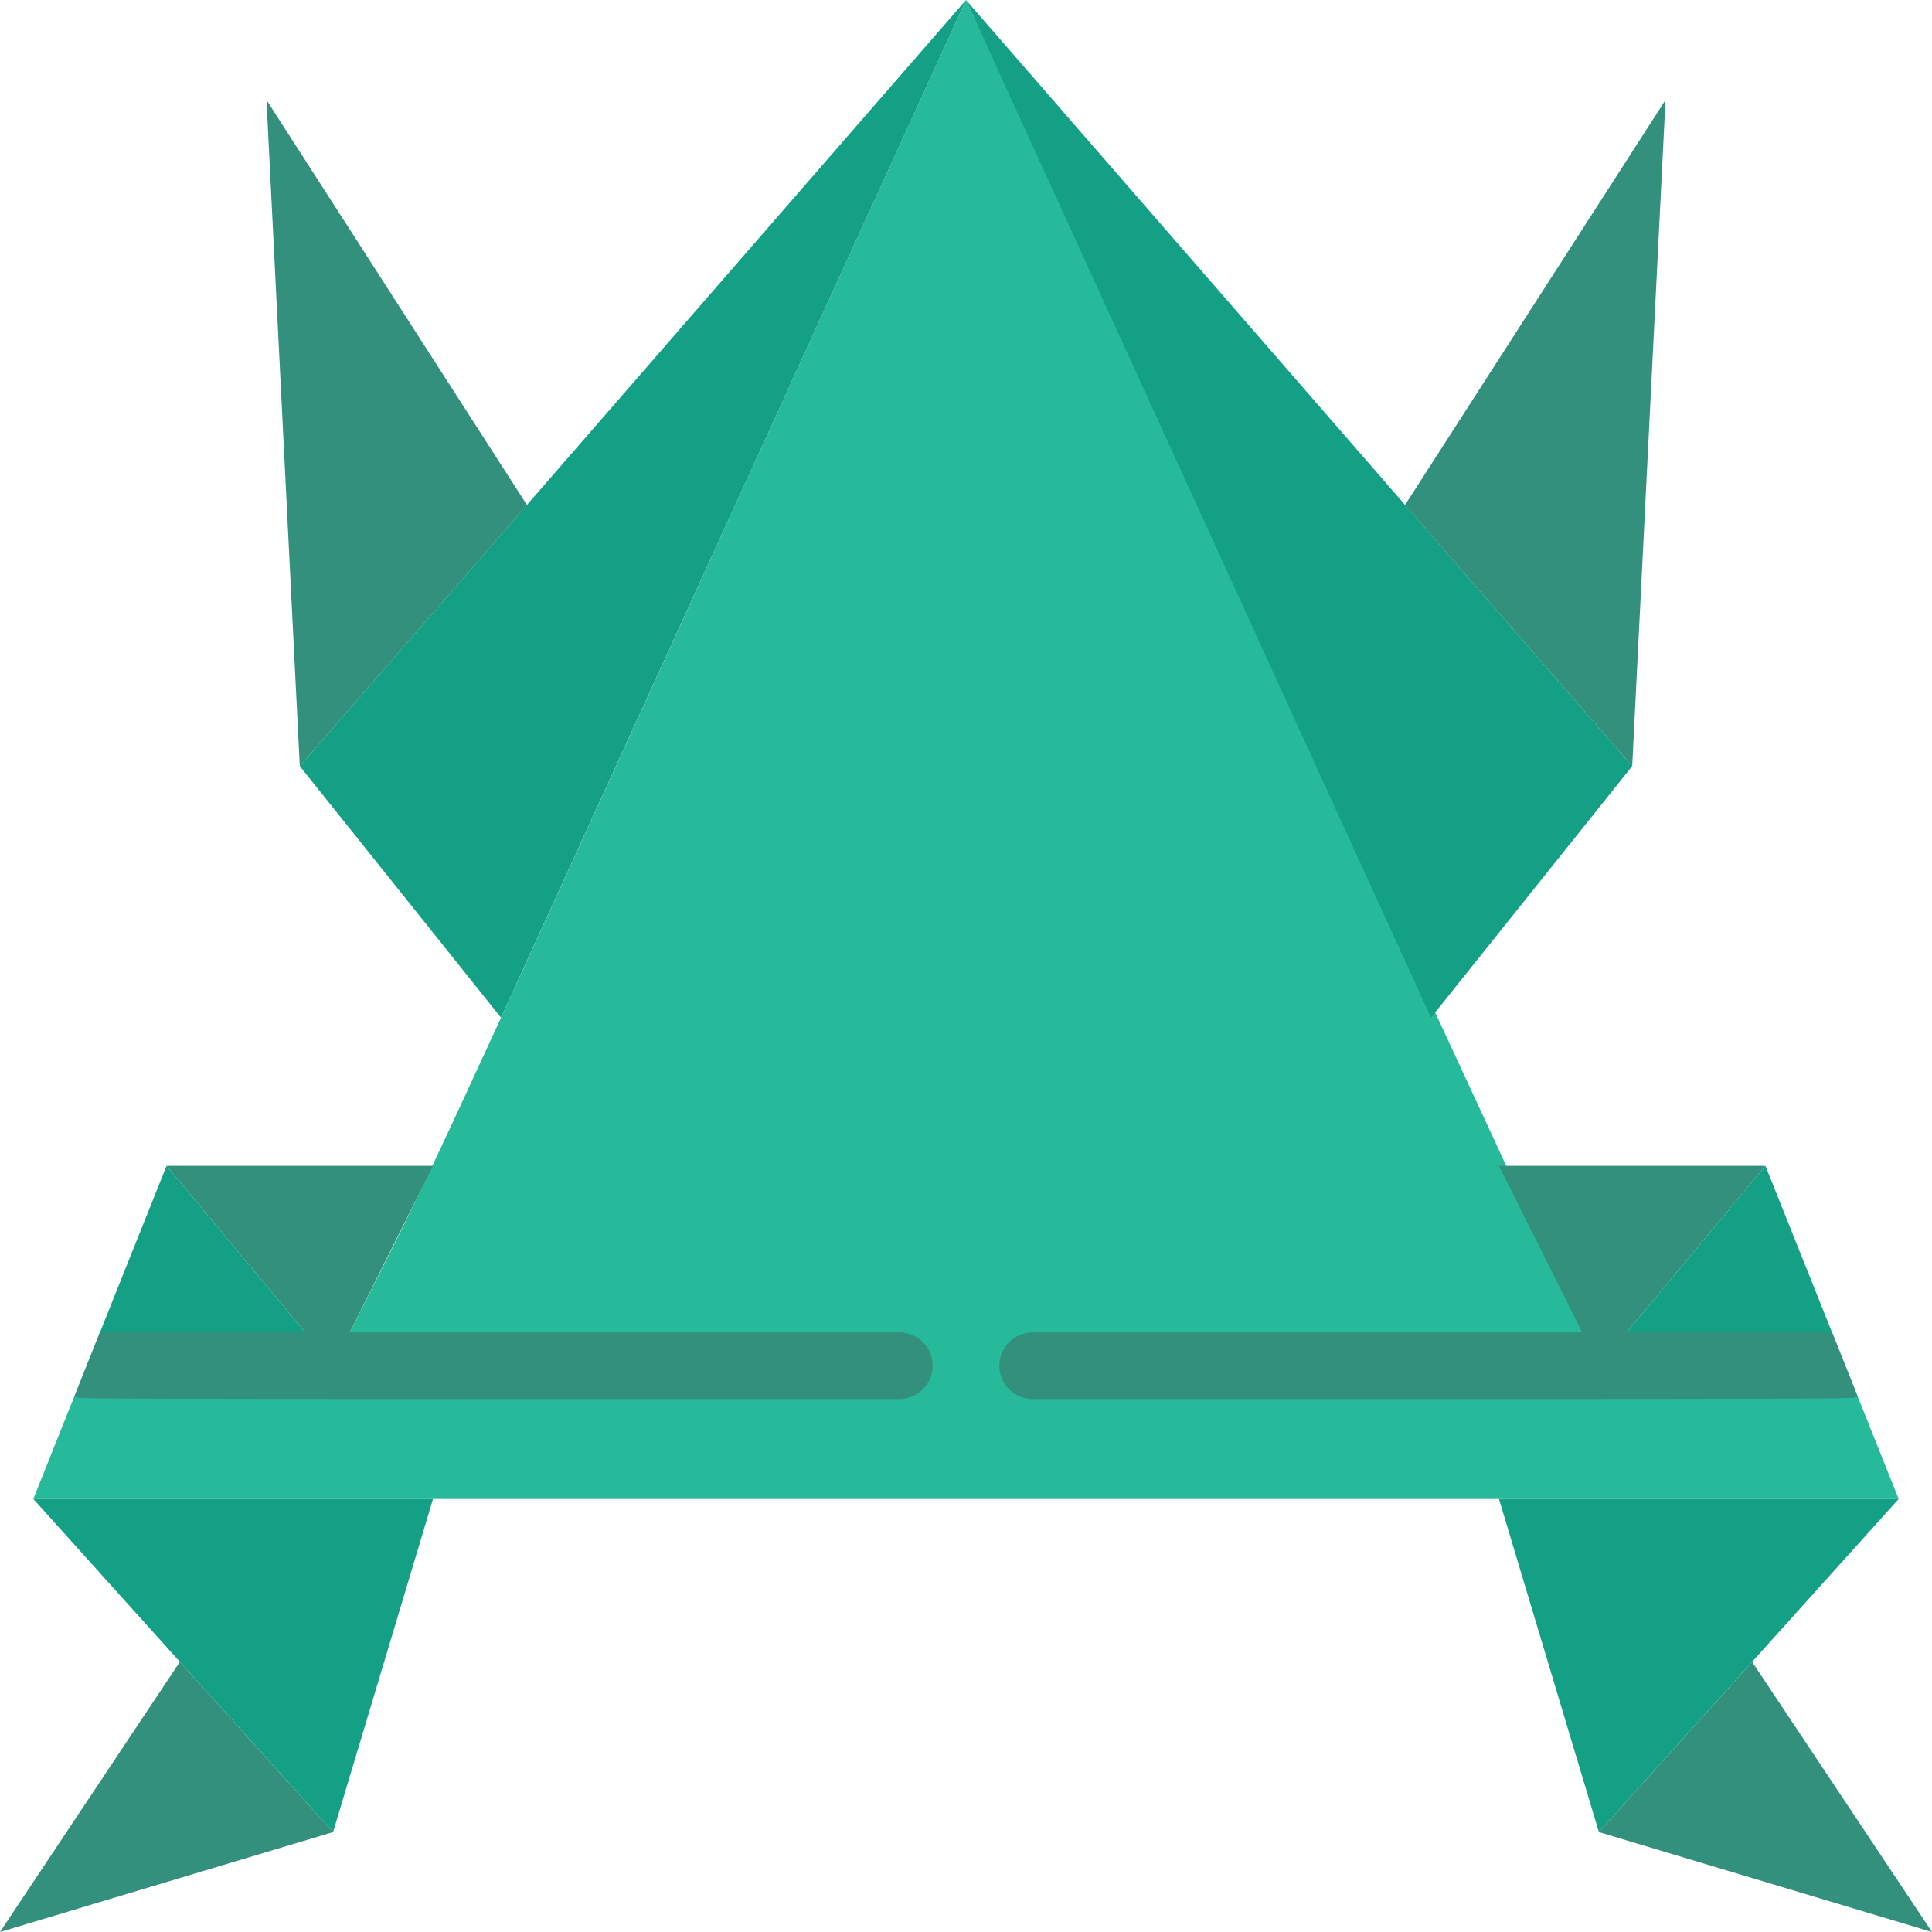
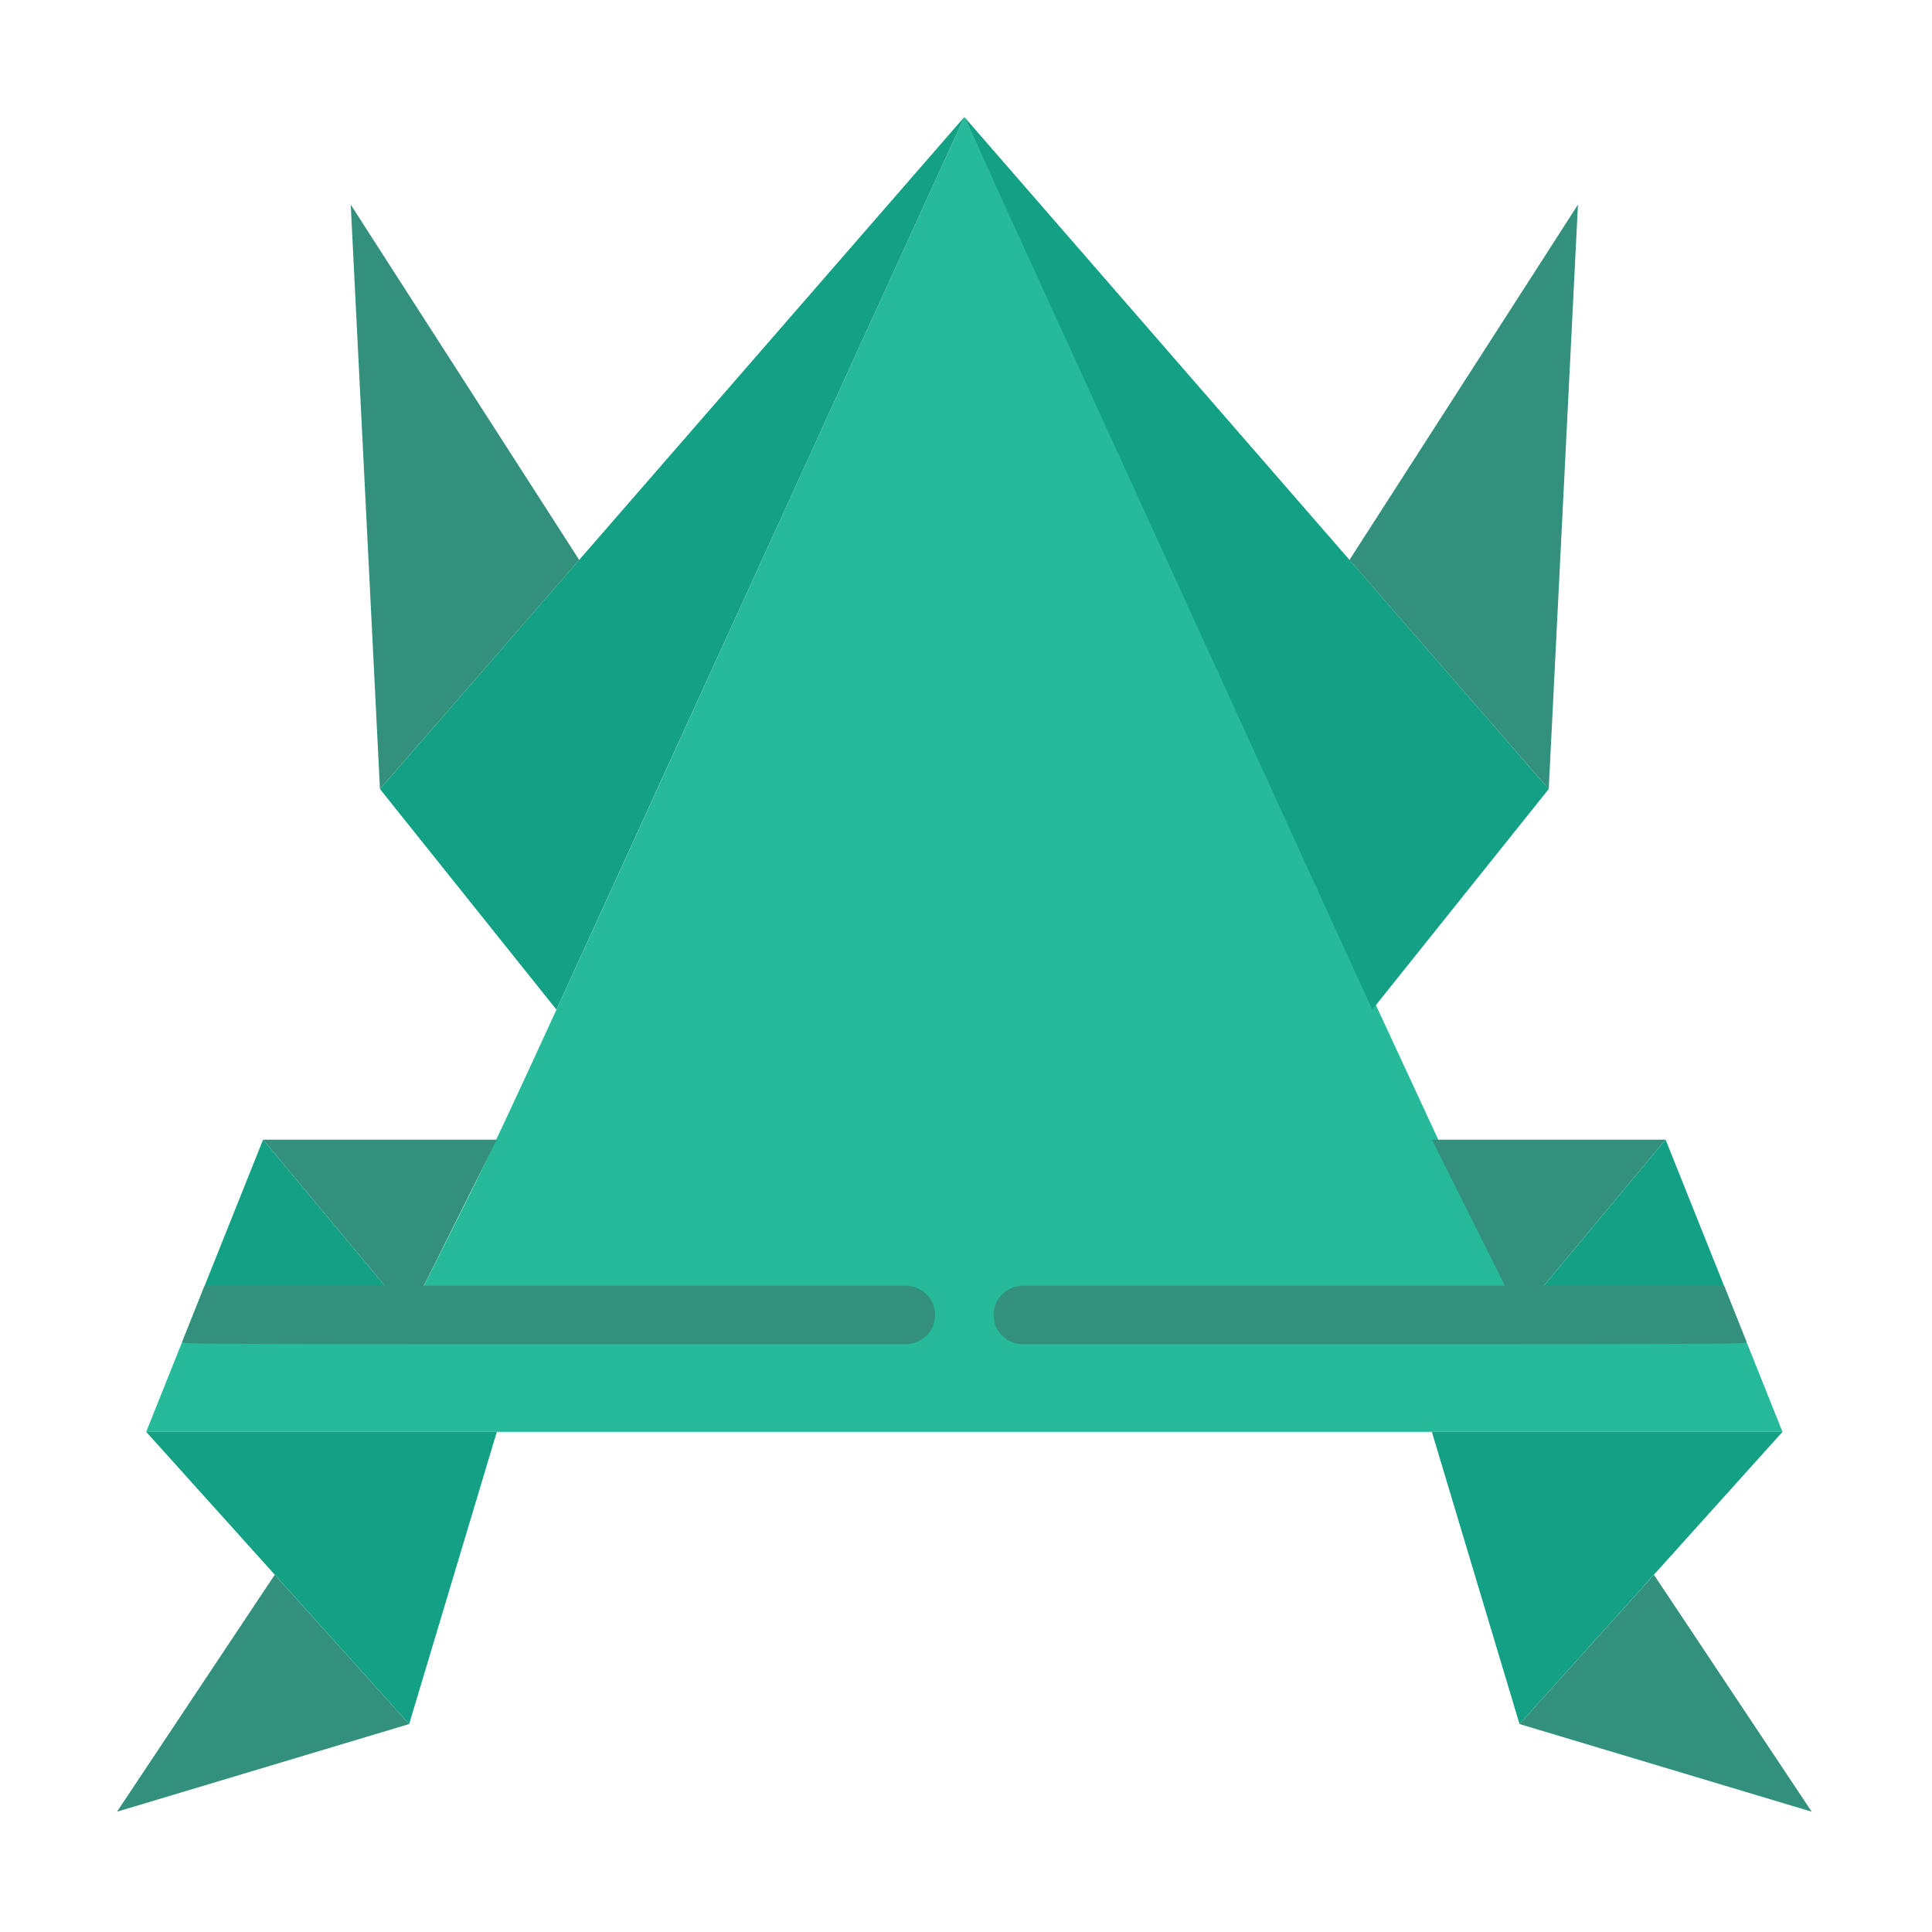
- <svg xmlns="http://www.w3.org/2000/svg" height="512" viewBox="0 0 58 58" width="512">
-   <g id="005---Frog" fill="none">
-     <path id="Shape" d="m57 45h-56l1.6-4h7.4c4-8 .39-.29 19-41l19 41h7.4z" fill="#26b99a" />
-     <path id="Shape" d="m13 35-3 6-5-6z" fill="#33907c" />
-     <path id="Shape" d="m53 35-5 6-3-6z" fill="#33907c" />
-     <path id="Shape" d="m55.4 41h-7.4l5-6z" fill="#14a085" />
-     <path id="Shape" d="m10 41h-7.4l2.4-6z" fill="#14a085" />
-     <path id="Shape" d="m29 0-13.96 30.55-6.04-7.55z" fill="#14a085" />
-     <path id="Shape" d="m15.82 15.16-6.82 7.84-1-20z" fill="#33907c" />
-     <path id="Shape" d="m49 23-6.04 7.55-13.96-30.55z" fill="#14a085" />
-     <path id="Shape" d="m50 3-1 20-6.82-7.84z" fill="#33907c" />
-     <path id="Shape" d="m13 45-3 10-9-10z" fill="#14a085" />
-     <path id="Shape" d="m10 55-10 3 5.4-8.11z" fill="#33907c" />
-     <path id="Shape" d="m57 45-9 10-3-10z" fill="#14a085" />
-     <g fill="#33907c">
-       <path id="Shape" d="m58 58-10-3 4.6-5.11z" />
-       <path id="Shape" d="m55.77 41.93c-.33.07 1.38.07-24.77.07-.552 0-1-.448-1-1s.448-1 1-1h24z" />
-       <path id="Shape" d="m28 41c0 .552-.448 1-1 1-26.15 0-24.44 0-24.77-.07l.77-1.93h24c.552 0 1 .448 1 1z" />
+ <svg xmlns="http://www.w3.org/2000/svg" width="512" height="512" viewBox="0 0 512 512">
+   <g fill="none" transform="translate(31 31)">
+     <path fill="#26B99A" d="M441.379,348.457 L7.743,348.457 L20.133,317.483 L77.435,317.483 C108.409,255.535 80.455,315.238 224.561,0 L371.688,317.483 L428.99,317.483 L441.379,348.457 Z" />
+     <polygon fill="#33907C" points="100.665 271.022 77.435 317.483 38.717 271.022" />
+     <polygon fill="#33907C" points="410.405 271.022 371.688 317.483 348.457 271.022" />
+     <polygon fill="#14A085" points="428.99 317.483 371.688 317.483 410.405 271.022" />
+     <polygon fill="#14A085" points="77.435 317.483 20.133 317.483 38.717 271.022" />
+     <polygon fill="#14A085" points="224.561 0 116.462 236.564 69.691 178.1" />
+     <polygon fill="#33907C" points="122.502 117.391 69.691 178.1 61.948 23.23" />
+     <polygon fill="#14A085" points="379.431 178.1 332.661 236.564 224.561 0" />
+     <polygon fill="#33907C" points="387.175 23.23 379.431 178.1 326.621 117.391" />
+     <polygon fill="#14A085" points="100.665 348.457 77.435 425.892 7.743 348.457" />
+     <polygon fill="#33907C" points="77.435 425.892 0 449.123 41.815 386.323" />
+     <polygon fill="#14A085" points="441.379 348.457 371.688 425.892 348.457 348.457" />
+     <g fill="#33907C" transform="translate(17.241 309.74)">
+       <polygon points="431.881 139.383 354.446 116.152 390.067 76.583" />
+       <path d="M414.613 14.945C412.058 15.487 425.299 15.487 222.807 15.487 218.53 15.487 215.064 12.02 215.064 7.743 215.064 3.467 218.53 0 222.807 0L408.651 0 414.613 14.945zM199.577 7.743C199.577 12.02 196.11 15.487 191.833 15.487-10.659 15.487 2.582 15.487.027 14.945L5.989 0 191.833 0C196.11 0 199.577 3.467 199.577 7.743z" />
    </g>
  </g>
</svg>
